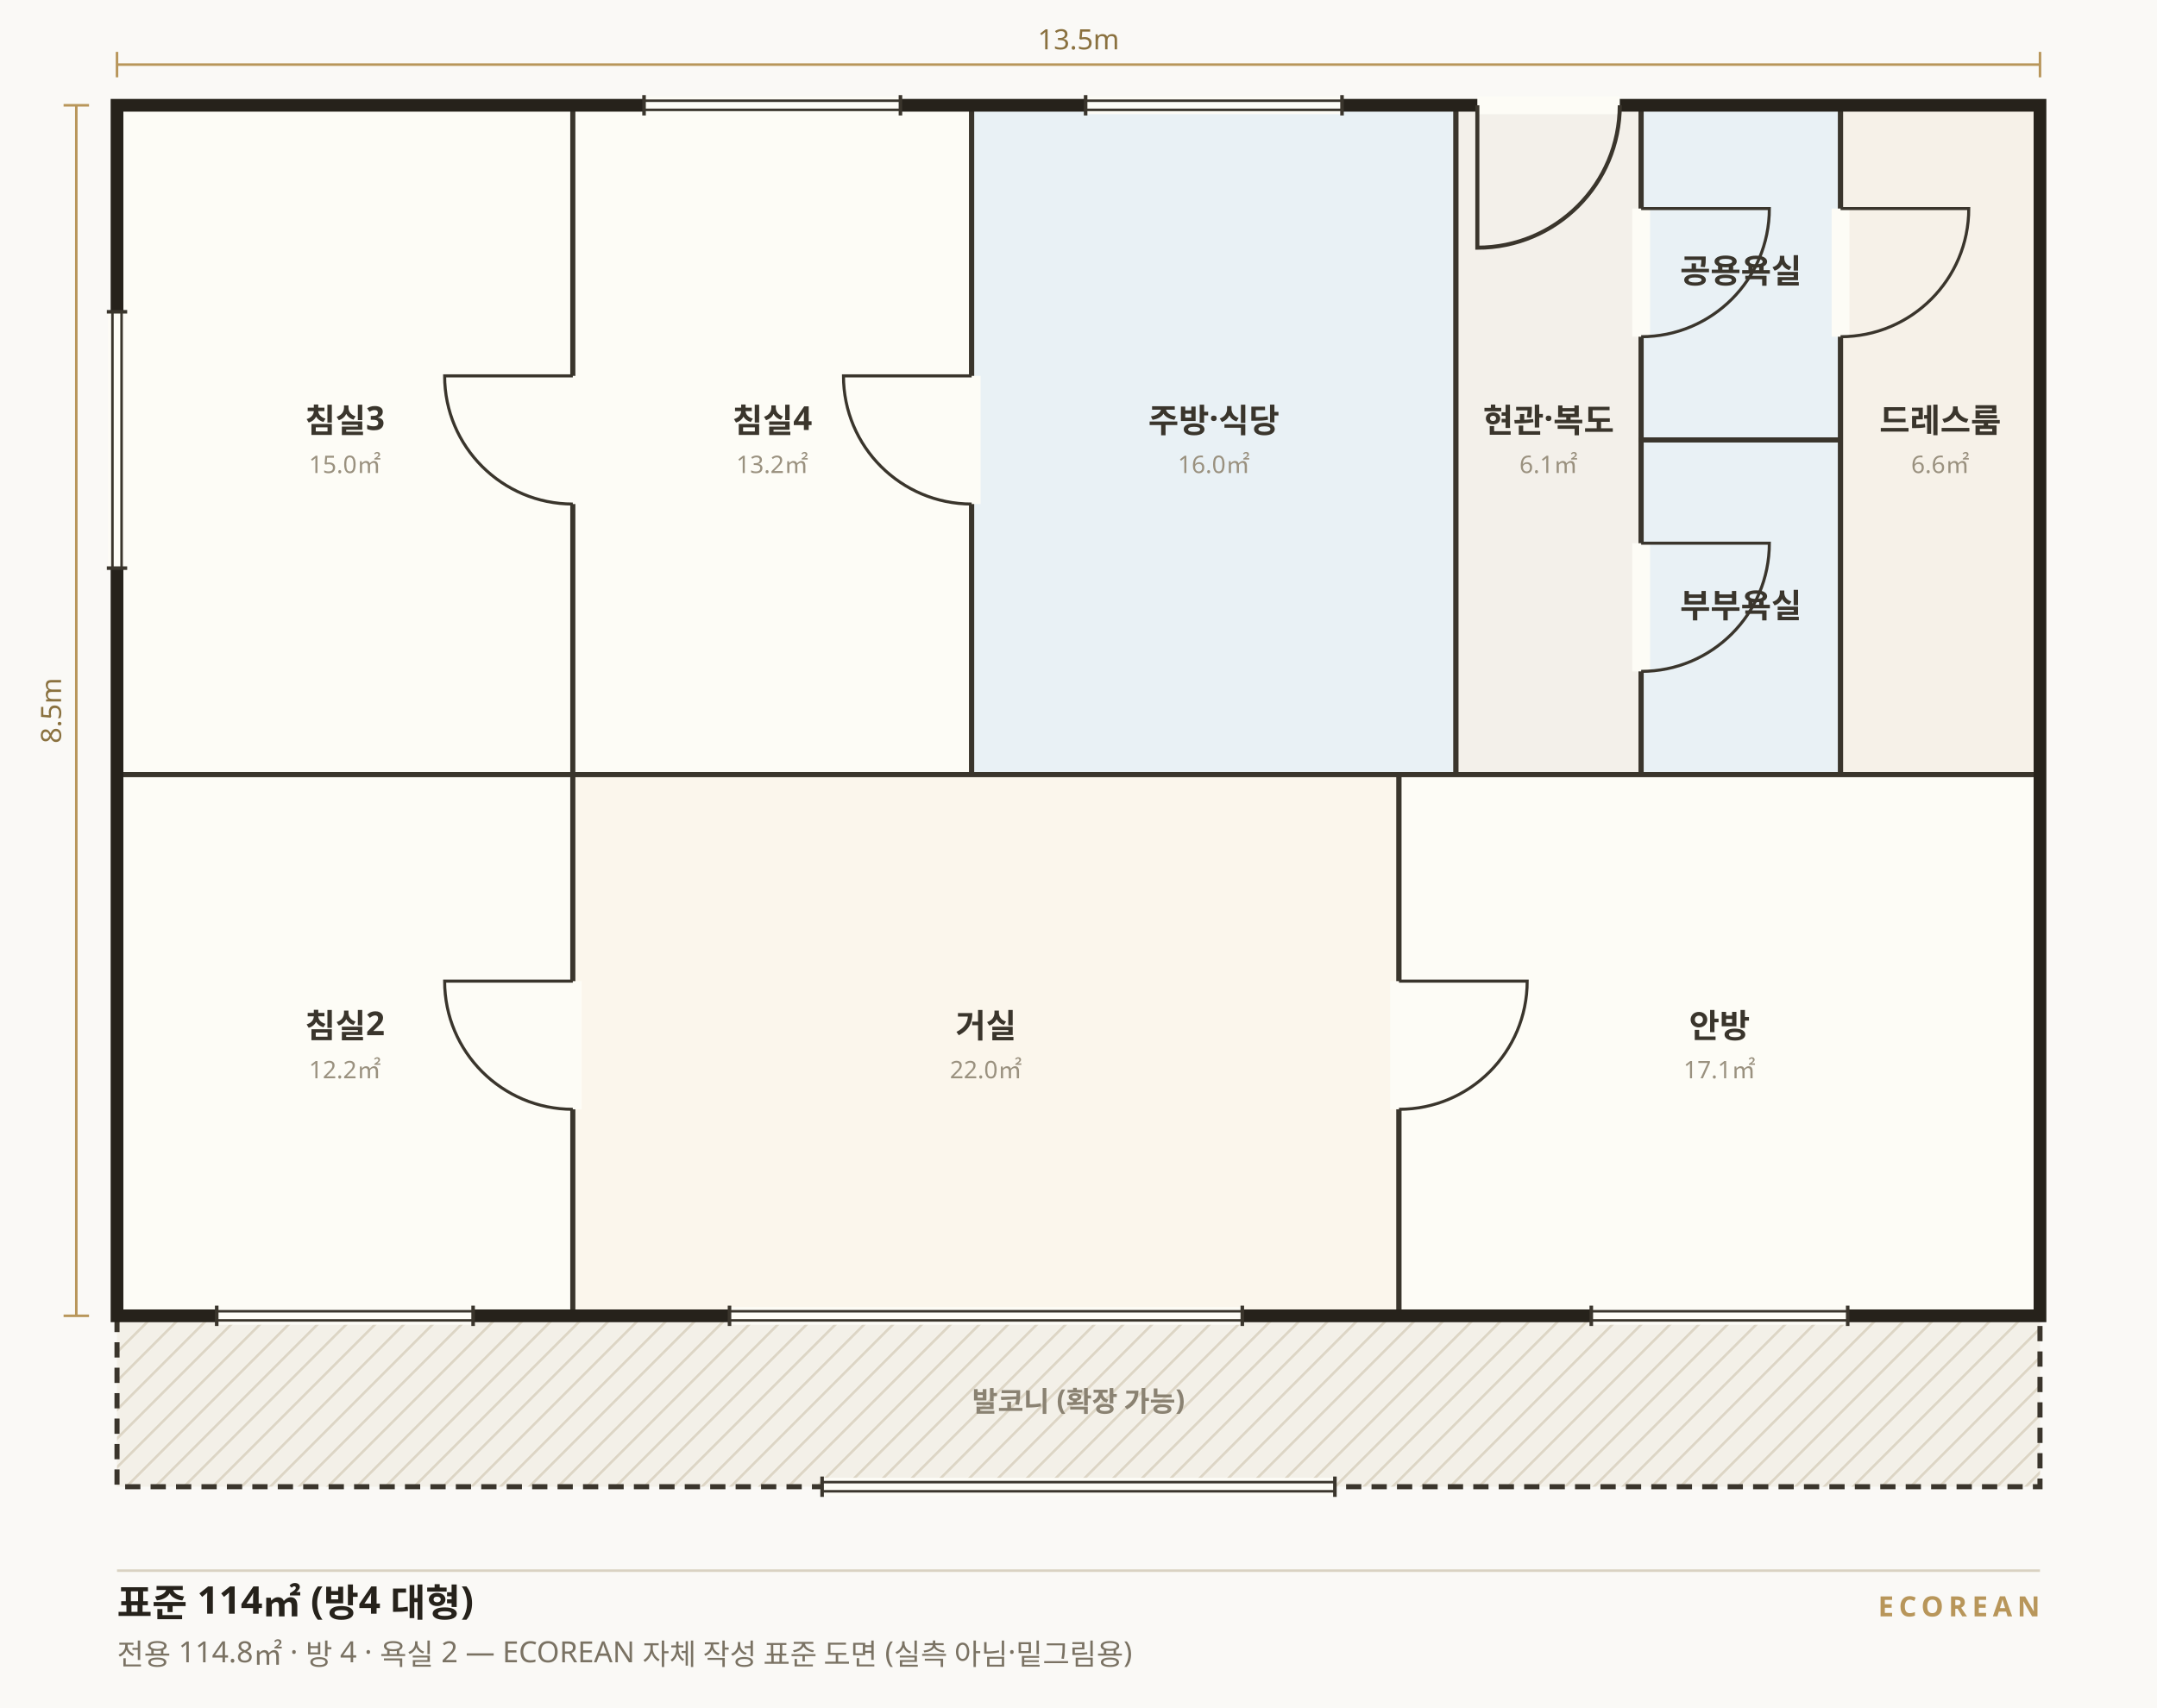
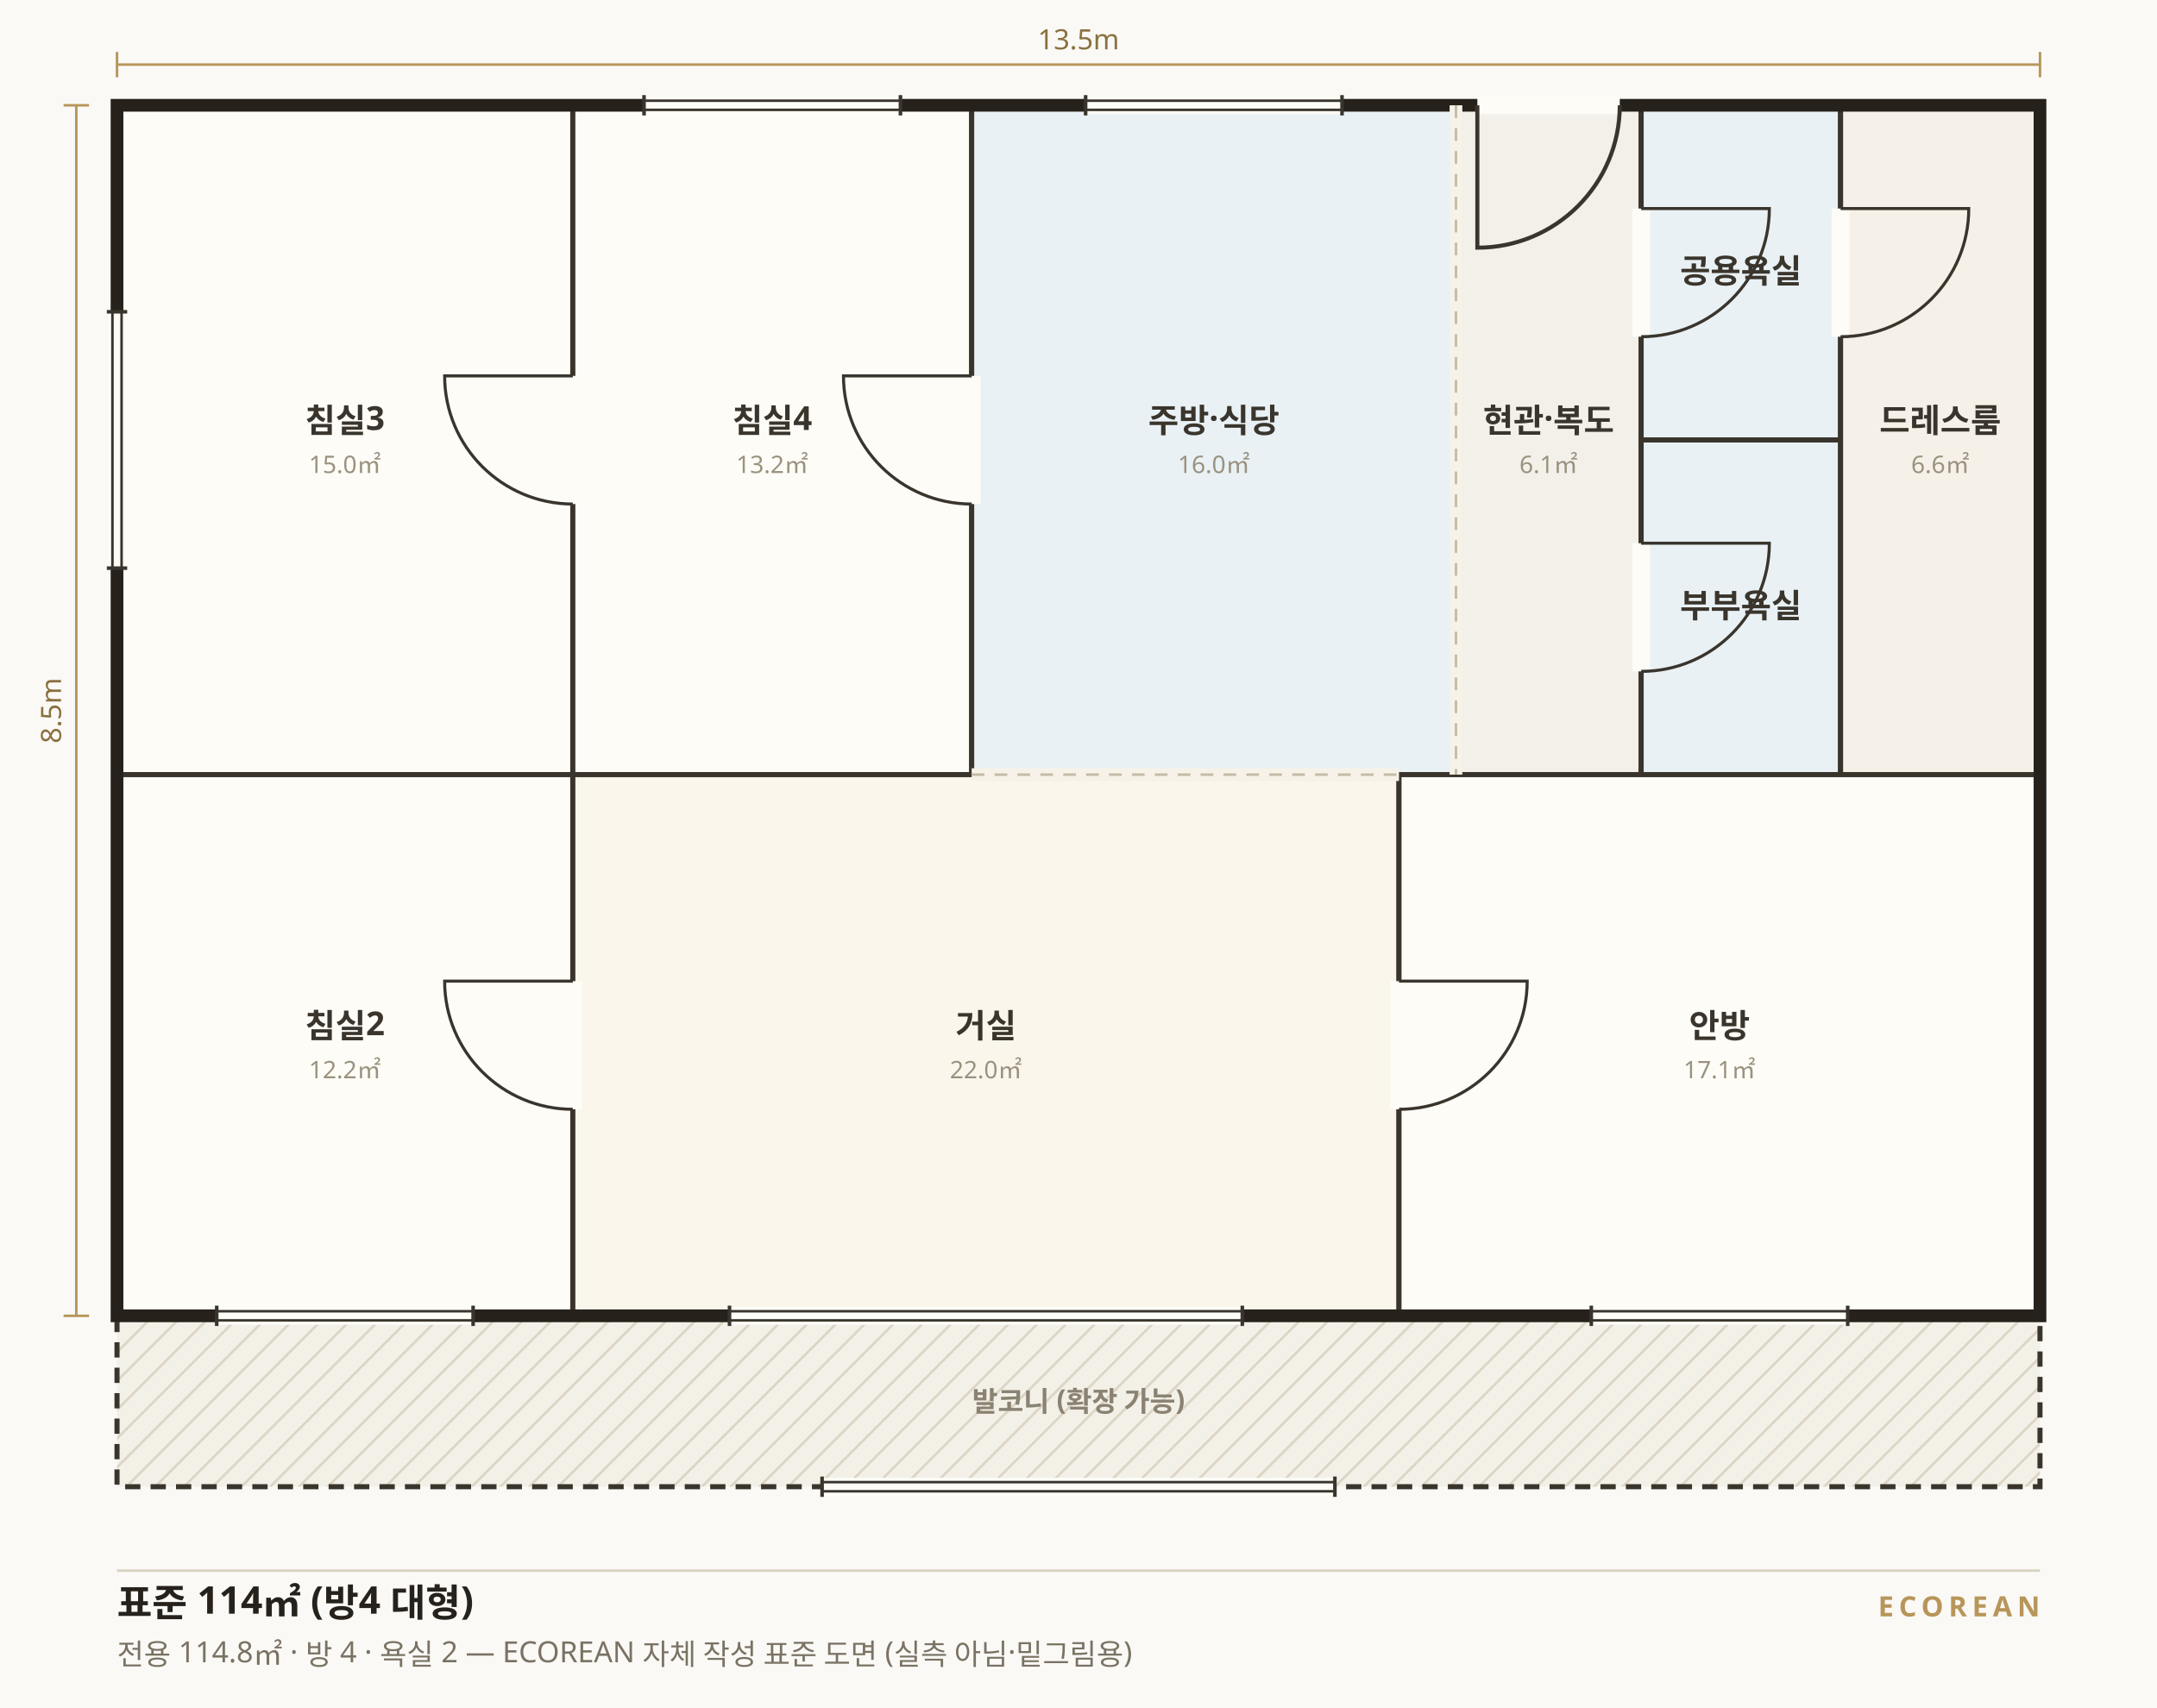
<svg xmlns="http://www.w3.org/2000/svg" width="848" height="671.6" viewBox="0 0 848 671.6" font-family="'Malgun Gothic','Apple SD Gothic Neo',sans-serif">
  <defs>
    <pattern id="hatch" width="8" height="8" patternTransform="rotate(45)" patternUnits="userSpaceOnUse">
      <rect width="8" height="8" fill="#f3f0e8" />
      <line x1="0" y1="0" x2="0" y2="8" stroke="#ddd6c6" stroke-width="2" />
    </pattern>
  </defs>
  <rect width="848" height="671.6" fill="#faf9f6" />
  <rect x="46" y="41.4" width="179.2" height="263.2" fill="#fdfcf6" stroke="#3a352c" stroke-width="2" />
  <text x="135.6" y="170" font-size="13" text-anchor="middle" fill="#3a352c" font-weight="700">침실3</text>
  <text x="135.6" y="186" font-size="9.5" text-anchor="middle" fill="#9a917f">15.0㎡</text>
  <rect x="225.2" y="41.4" width="156.8" height="263.2" fill="#fdfcf6" stroke="#3a352c" stroke-width="2" />
  <text x="303.6" y="170" font-size="13" text-anchor="middle" fill="#3a352c" font-weight="700">침실4</text>
  <text x="303.6" y="186" font-size="9.5" text-anchor="middle" fill="#9a917f">13.2㎡</text>
  <rect x="382" y="41.4" width="190.4" height="263.2" fill="#e9f1f5" stroke="#3a352c" stroke-width="2" />
  <text x="477.2" y="170" font-size="13" text-anchor="middle" fill="#3a352c" font-weight="700">주방·식당</text>
  <text x="477.2" y="186" font-size="9.5" text-anchor="middle" fill="#9a917f">16.0㎡</text>
  <rect x="572.4" y="41.4" width="72.8" height="263.2" fill="#f3f0ea" stroke="#3a352c" stroke-width="2" />
  <text x="608.8" y="170" font-size="13" text-anchor="middle" fill="#3a352c" font-weight="700">현관·복도</text>
  <text x="608.8" y="186" font-size="9.5" text-anchor="middle" fill="#9a917f">6.1㎡</text>
  <rect x="645.2" y="41.4" width="78.4" height="131.6" fill="#e9f1f5" stroke="#3a352c" stroke-width="2" />
  <text x="684.4" y="111.2" font-size="13" text-anchor="middle" fill="#3a352c" font-weight="700">공용욕실</text>
  <rect x="645.2" y="173" width="78.4" height="131.6" fill="#e9f1f5" stroke="#3a352c" stroke-width="2" />
  <text x="684.4" y="242.8" font-size="13" text-anchor="middle" fill="#3a352c" font-weight="700">부부욕실</text>
  <rect x="723.6" y="41.4" width="78.4" height="263.2" fill="#f6f1e8" stroke="#3a352c" stroke-width="2" />
  <text x="762.8" y="170" font-size="13" text-anchor="middle" fill="#3a352c" font-weight="700">드레스룸</text>
  <text x="762.8" y="186" font-size="9.5" text-anchor="middle" fill="#9a917f">6.6㎡</text>
  <rect x="46" y="304.6" width="179.2" height="212.8" fill="#fdfcf6" stroke="#3a352c" stroke-width="2" />
  <text x="135.6" y="408" font-size="13" text-anchor="middle" fill="#3a352c" font-weight="700">침실2</text>
  <text x="135.6" y="424" font-size="9.5" text-anchor="middle" fill="#9a917f">12.2㎡</text>
  <rect x="225.2" y="304.6" width="324.8" height="212.8" fill="#fbf6ec" stroke="#3a352c" stroke-width="2" />
  <text x="387.6" y="408" font-size="13" text-anchor="middle" fill="#3a352c" font-weight="700">거실</text>
  <text x="387.6" y="424" font-size="9.5" text-anchor="middle" fill="#9a917f">22.0㎡</text>
  <rect x="550" y="304.6" width="252" height="212.8" fill="#fdfcf6" stroke="#3a352c" stroke-width="2" />
  <text x="676" y="408" font-size="13" text-anchor="middle" fill="#3a352c" font-weight="700">안방</text>
  <text x="676" y="424" font-size="9.5" text-anchor="middle" fill="#9a917f">17.1㎡</text>
  <rect x="46" y="517.4" width="756" height="67.2" fill="url(#hatch)" stroke="#3a352c" stroke-width="2" stroke-dasharray="6 4" />
  <text x="424" y="555" font-size="11" text-anchor="middle" fill="#8a8272" font-weight="700">발코니 (확장 가능)</text>
  <rect x="46" y="41.4" width="756" height="476" fill="none" stroke="#26221b" stroke-width="5" />
  <g id="openings">
+     <line x1="572.4" y1="41.4" x2="572.4" y2="304.6" stroke="#f6f2e8" stroke-width="5" />
+     <line x1="572.4" y1="41.4" x2="572.4" y2="304.6" stroke="#c4bca8" stroke-width="1" stroke-dasharray="5 4" />
+     <line x1="382" y1="304.6" x2="550" y2="304.6" stroke="#f6f2e8" stroke-width="5" />
+     <line x1="382" y1="304.6" x2="550" y2="304.6" stroke="#c4bca8" stroke-width="1" stroke-dasharray="5 4" />
    <rect x="580.8" y="37.9" width="56" height="7" fill="#fdfcf6" />
    <path d="M 580.8 41.4 L 580.8 97.4 A 56 56 0 0 0 636.8 41.4" fill="none" stroke="#3a352c" stroke-width="1.6" />
    <rect x="221.7" y="147.8" width="7" height="50.4" fill="#fdfcf6" />
    <path d="M 225.2 147.8 L 174.8 147.8 A 50.4 50.4 0 0 0 225.2 198.2" fill="none" stroke="#3a352c" stroke-width="1.2" />
    <rect x="378.5" y="147.8" width="7" height="50.4" fill="#fdfcf6" />
    <path d="M 382 147.8 L 331.6 147.8 A 50.4 50.4 0 0 0 382 198.2" fill="none" stroke="#3a352c" stroke-width="1.2" />
    <rect x="641.7" y="82" width="7" height="50.4" fill="#fdfcf6" />
    <path d="M 645.2 82 L 695.6 82 A 50.4 50.4 0 0 1 645.2 132.4" fill="none" stroke="#3a352c" stroke-width="1.2" />
    <rect x="641.7" y="213.6" width="7" height="50.4" fill="#fdfcf6" />
    <path d="M 645.2 213.6 L 695.6 213.6 A 50.4 50.4 0 0 1 645.2 264" fill="none" stroke="#3a352c" stroke-width="1.2" />
    <rect x="720.1" y="82" width="7" height="50.4" fill="#fdfcf6" />
    <path d="M 723.6 82 L 774 82 A 50.4 50.4 0 0 1 723.6 132.4" fill="none" stroke="#3a352c" stroke-width="1.2" />
    <rect x="221.7" y="385.8" width="7" height="50.4" fill="#fdfcf6" />
    <path d="M 225.2 385.8 L 174.8 385.8 A 50.4 50.4 0 0 0 225.2 436.2" fill="none" stroke="#3a352c" stroke-width="1.2" />
    <rect x="546.5" y="385.8" width="7" height="50.4" fill="#fdfcf6" />
    <path d="M 550 385.8 L 600.4 385.8 A 50.4 50.4 0 0 1 550 436.2" fill="none" stroke="#3a352c" stroke-width="1.2" />
    <rect x="42.5" y="122.6" width="7" height="100.8" fill="#fdfcf6" />
    <line x1="44.2" y1="122.6" x2="44.2" y2="223.4" stroke="#3a352c" stroke-width="1" />
    <line x1="47.8" y1="122.6" x2="47.8" y2="223.4" stroke="#3a352c" stroke-width="1" />
    <line x1="42" y1="122.6" x2="50" y2="122.6" stroke="#3a352c" stroke-width="1.4" />
    <line x1="42" y1="223.4" x2="50" y2="223.4" stroke="#3a352c" stroke-width="1.4" />
    <rect x="253.2" y="37.9" width="100.8" height="7" fill="#fdfcf6" />
    <line x1="253.2" y1="39.6" x2="354" y2="39.6" stroke="#3a352c" stroke-width="1" />
    <line x1="253.2" y1="43.2" x2="354" y2="43.2" stroke="#3a352c" stroke-width="1" />
    <line x1="253.2" y1="37.4" x2="253.2" y2="45.4" stroke="#3a352c" stroke-width="1.4" />
    <line x1="354" y1="37.4" x2="354" y2="45.4" stroke="#3a352c" stroke-width="1.4" />
    <rect x="426.8" y="37.9" width="100.8" height="7" fill="#fdfcf6" />
    <line x1="426.8" y1="39.6" x2="527.6" y2="39.6" stroke="#3a352c" stroke-width="1" />
    <line x1="426.8" y1="43.2" x2="527.6" y2="43.2" stroke="#3a352c" stroke-width="1" />
    <line x1="426.8" y1="37.4" x2="426.8" y2="45.4" stroke="#3a352c" stroke-width="1.4" />
    <line x1="527.6" y1="37.4" x2="527.6" y2="45.4" stroke="#3a352c" stroke-width="1.4" />
    <rect x="85.2" y="513.9" width="100.8" height="7" fill="#fdfcf6" />
    <line x1="85.2" y1="515.6" x2="186" y2="515.6" stroke="#3a352c" stroke-width="1" />
    <line x1="85.2" y1="519.2" x2="186" y2="519.2" stroke="#3a352c" stroke-width="1" />
    <line x1="85.2" y1="513.4" x2="85.2" y2="521.4" stroke="#3a352c" stroke-width="1.4" />
    <line x1="186" y1="513.4" x2="186" y2="521.4" stroke="#3a352c" stroke-width="1.4" />
    <rect x="286.8" y="513.9" width="201.6" height="7" fill="#fdfcf6" />
    <line x1="286.8" y1="515.6" x2="488.4" y2="515.6" stroke="#3a352c" stroke-width="1" />
    <line x1="286.8" y1="519.2" x2="488.4" y2="519.2" stroke="#3a352c" stroke-width="1" />
    <line x1="286.8" y1="513.4" x2="286.8" y2="521.4" stroke="#3a352c" stroke-width="1.4" />
    <line x1="488.4" y1="513.4" x2="488.4" y2="521.4" stroke="#3a352c" stroke-width="1.4" />
    <rect x="625.6" y="513.9" width="100.8" height="7" fill="#fdfcf6" />
    <line x1="625.6" y1="515.6" x2="726.4" y2="515.6" stroke="#3a352c" stroke-width="1" />
    <line x1="625.6" y1="519.2" x2="726.4" y2="519.2" stroke="#3a352c" stroke-width="1" />
    <line x1="625.6" y1="513.4" x2="625.6" y2="521.4" stroke="#3a352c" stroke-width="1.4" />
    <line x1="726.4" y1="513.4" x2="726.4" y2="521.4" stroke="#3a352c" stroke-width="1.4" />
    <rect x="323.2" y="581.1" width="201.6" height="7" fill="#fdfcf6" />
    <line x1="323.2" y1="582.8" x2="524.8" y2="582.8" stroke="#3a352c" stroke-width="1" />
    <line x1="323.2" y1="586.4" x2="524.8" y2="586.4" stroke="#3a352c" stroke-width="1" />
    <line x1="323.2" y1="580.6" x2="323.2" y2="588.6" stroke="#3a352c" stroke-width="1.4" />
    <line x1="524.8" y1="580.6" x2="524.8" y2="588.6" stroke="#3a352c" stroke-width="1.4" />
  </g>
  <line x1="46" y1="25.4" x2="802" y2="25.4" stroke="#B8965A" stroke-width="1" />
  <line x1="46" y1="20.4" x2="46" y2="30.4" stroke="#B8965A" stroke-width="1" />
  <line x1="802" y1="20.4" x2="802" y2="30.4" stroke="#B8965A" stroke-width="1" />
  <text x="424" y="19.4" font-size="11" text-anchor="middle" fill="#8a713f">13.5m</text>
  <line x1="30" y1="41.4" x2="30" y2="517.4" stroke="#B8965A" stroke-width="1" />
  <line x1="25" y1="41.4" x2="35" y2="41.4" stroke="#B8965A" stroke-width="1" />
  <line x1="25" y1="517.4" x2="35" y2="517.4" stroke="#B8965A" stroke-width="1" />
  <text x="24" y="279.4" font-size="11" text-anchor="middle" fill="#8a713f" transform="rotate(-90 24 279.4)">8.5m</text>
  <line x1="46" y1="617.6" x2="802" y2="617.6" stroke="#d9d2c2" stroke-width="1" />
  <text x="46" y="635.6" font-size="15" font-weight="800" fill="#26221b">표준 114㎡ (방4 대형)</text>
  <text x="46" y="654.6" font-size="11.5" fill="#7a7263">전용 114.8㎡ · 방 4 · 욕실 2 — ECOREAN 자체 작성 표준 도면 (실측 아님·밑그림용)</text>
  <text x="802" y="635.6" font-size="11" text-anchor="end" fill="#B8965A" font-weight="800" letter-spacing="2">ECOREAN</text>
</svg>
